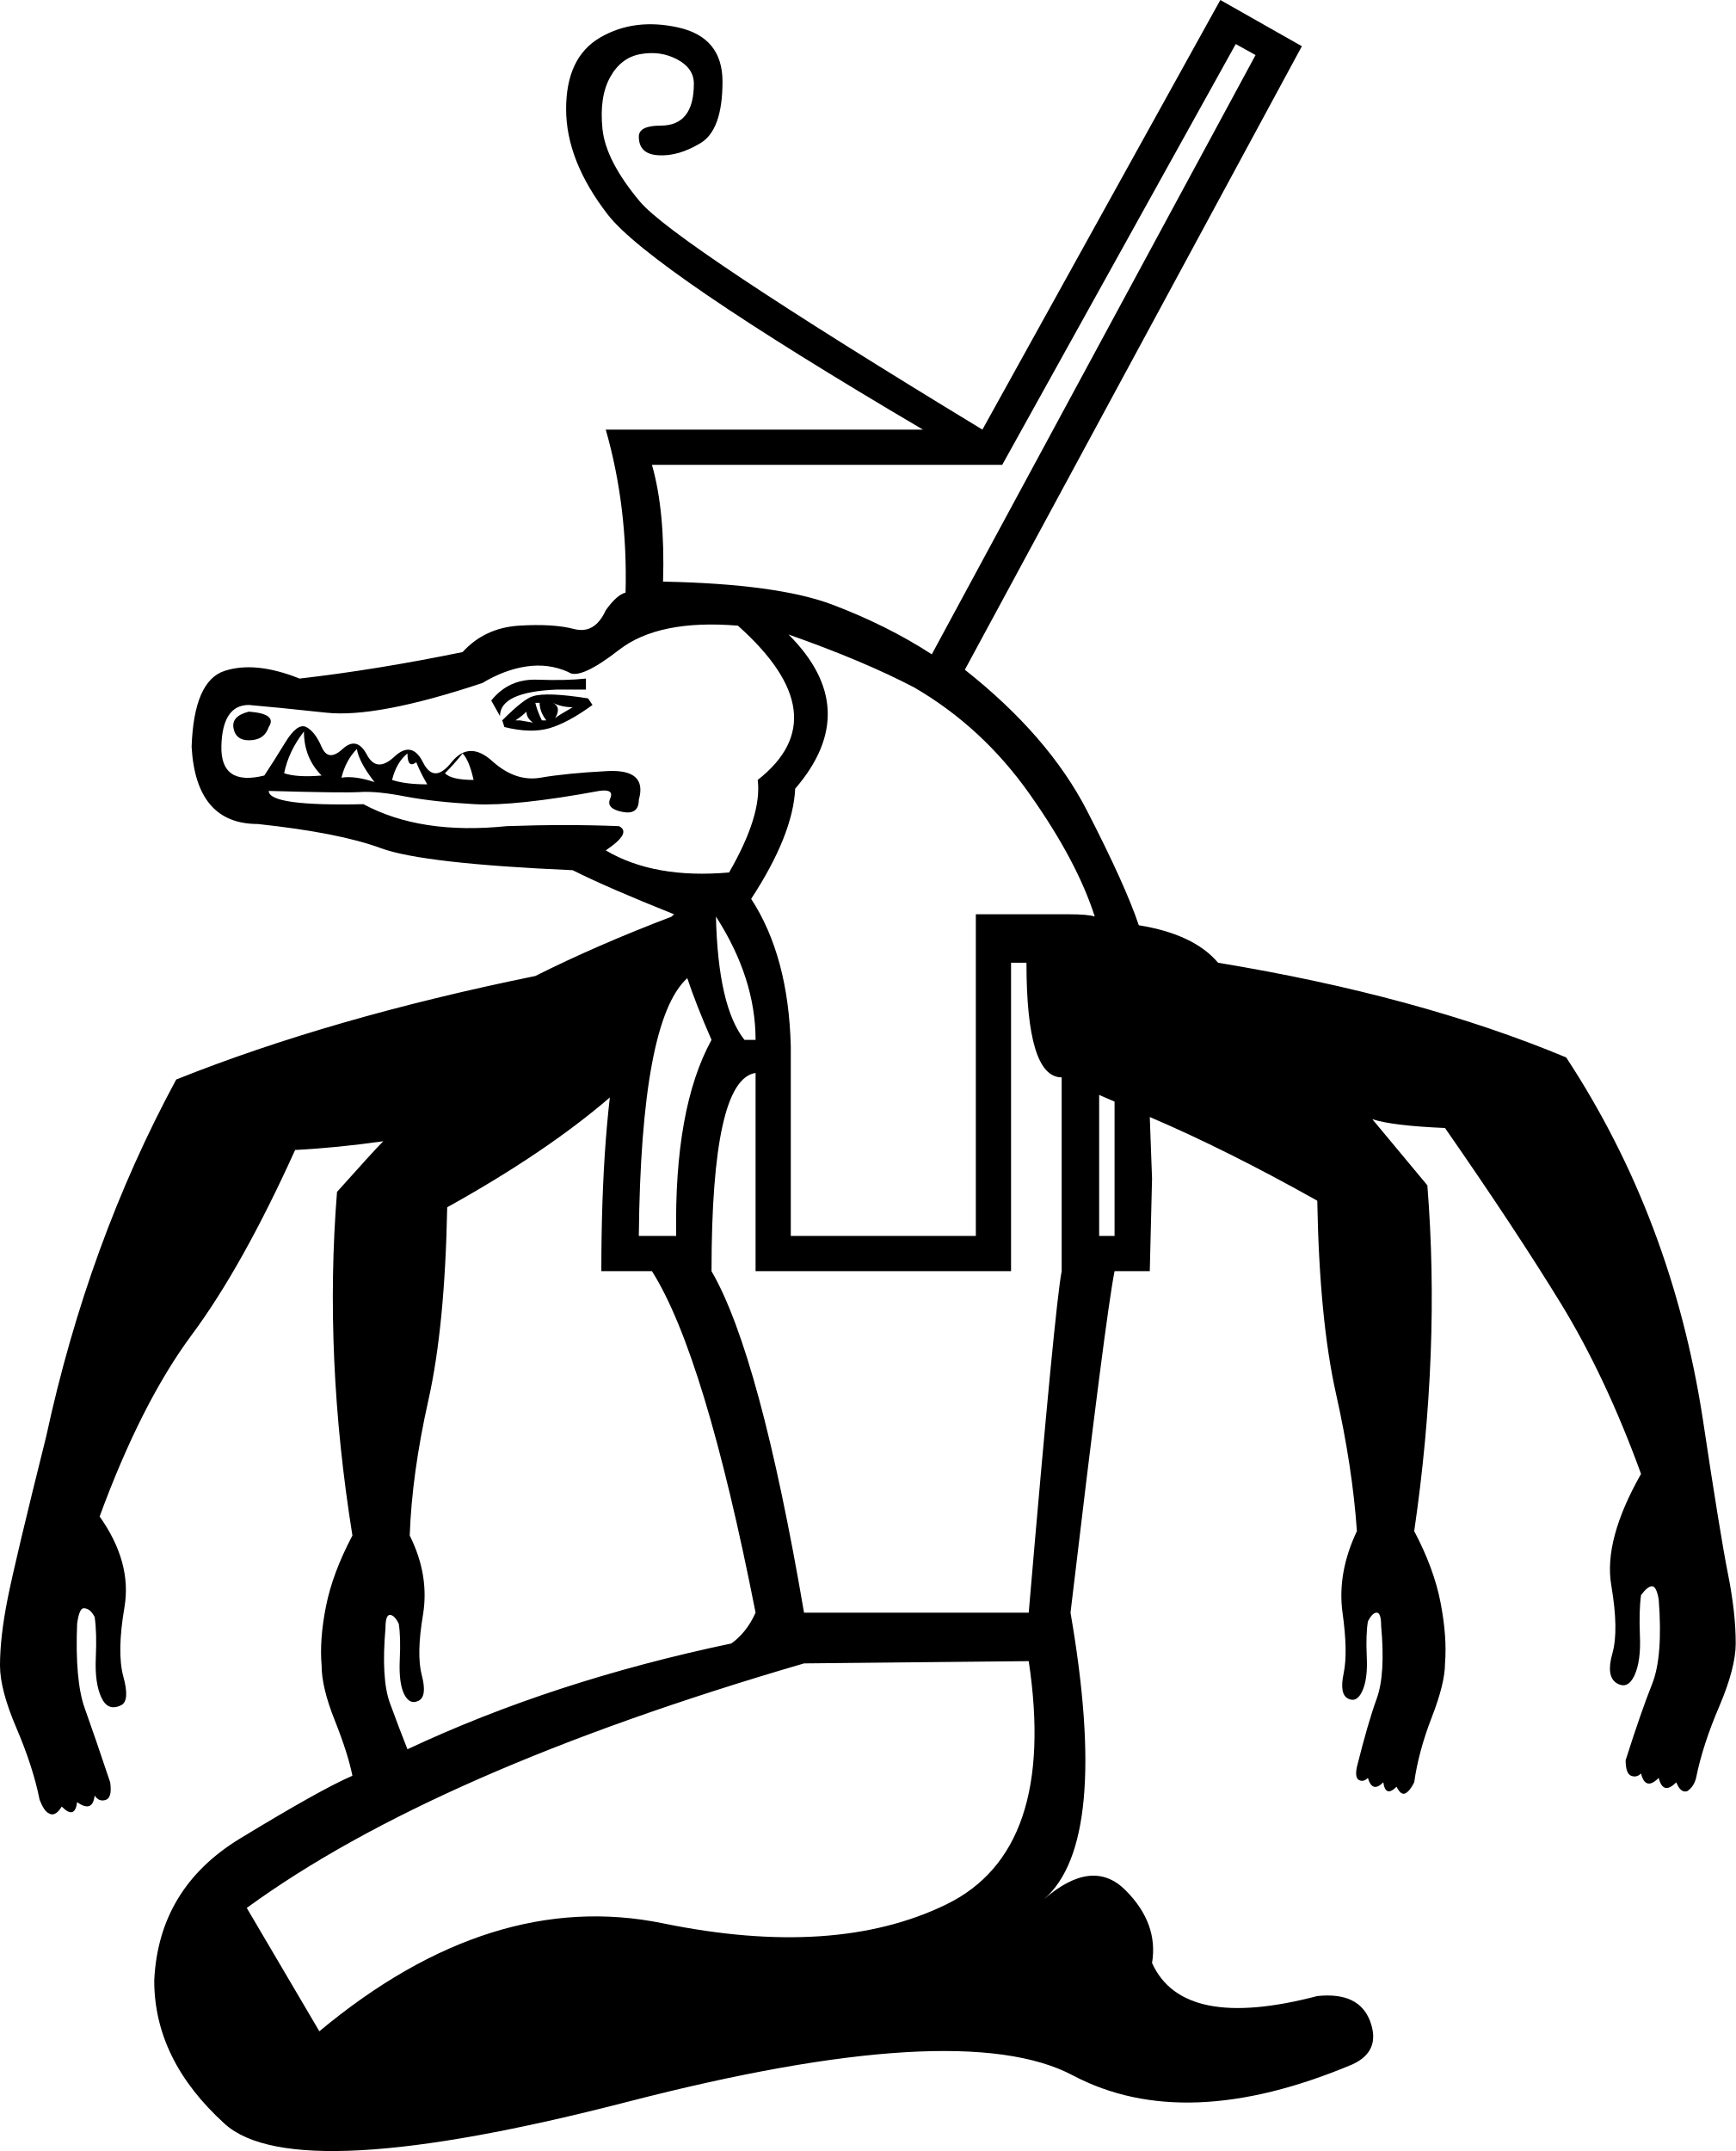
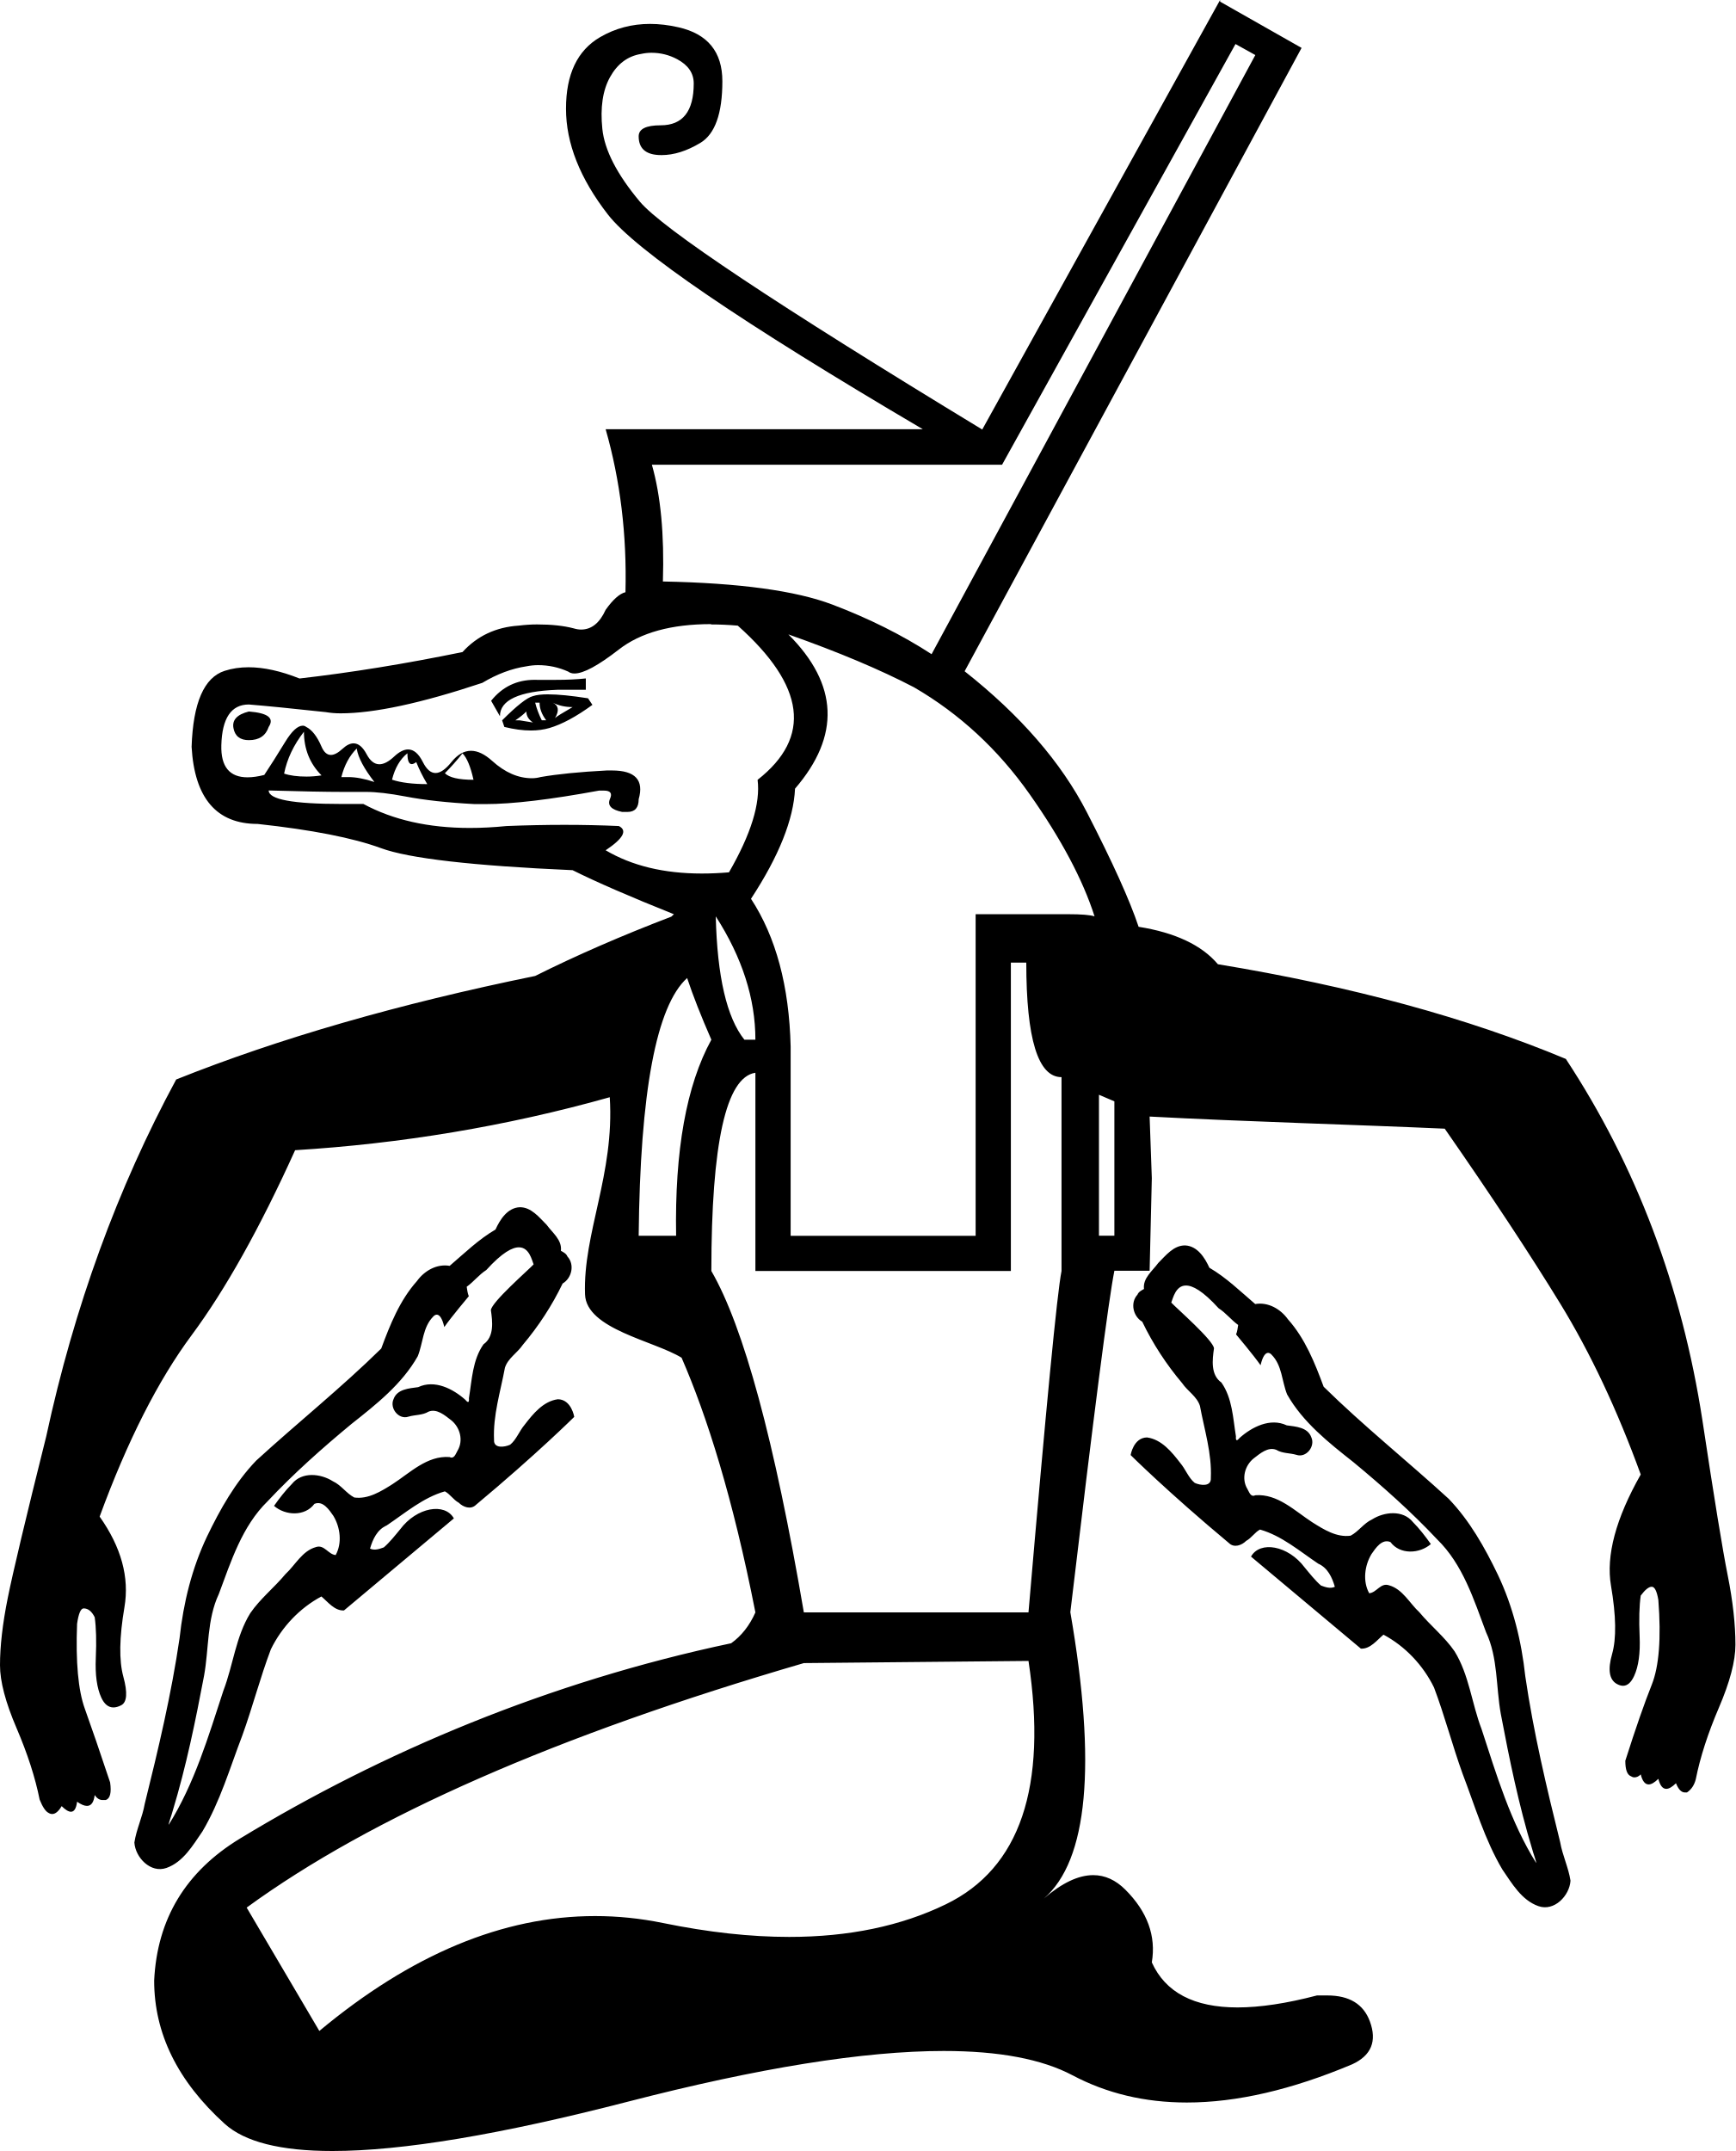
- <svg width="15.327" height="18.991">
-   <path style="fill:#000000; stroke:none" d=" M 2.179 16.845  L 2.82 17.934  Q 4.338 16.67 5.855 16.981  Q 7.372 17.292 8.354 16.815  Q 9.336 16.339 9.084 14.666  L 7.1 14.686  Q 3.832 15.639 2.179 16.845  Z  M 6.322 8.092  Q 6.341 8.889 6.574 9.181  L 6.672 9.181  Q 6.672 8.636 6.322 8.092  Z  M 5.641 10.912  L 5.971 10.912  Q 5.952 9.784 6.283 9.181  Q 6.147 8.87 6.069 8.636  Q 5.66 9.006 5.641 10.912  Z  M 2.198 6.283  Q 2.451 6.302 2.373 6.419  Q 2.334 6.536 2.198 6.536  Q 2.081 6.536 2.062 6.429  Q 2.042 6.322 2.198 6.283  Z  M 2.684 6.458  Q 2.548 6.633 2.509 6.827  Q 2.626 6.866 2.84 6.847  Q 2.684 6.691 2.684 6.458  Z  M 3.598 6.652  Q 3.501 6.73 3.462 6.886  Q 3.579 6.925 3.773 6.925  Q 3.715 6.827 3.676 6.73  Q 3.598 6.788 3.598 6.652  Z  M 3.151 6.613  Q 3.054 6.711 3.015 6.866  Q 3.132 6.847 3.307 6.905  Q 3.171 6.73 3.151 6.613  Z  M 4.085 6.652  Q 4.007 6.75 3.929 6.827  Q 3.987 6.886 4.182 6.886  Q 4.143 6.711 4.085 6.652  Z  M 4.435 6.36  Q 4.629 6.166 4.707 6.147  Q 4.824 6.108 5.193 6.166  L 5.232 6.224  Q 5.018 6.38 4.853 6.429  Q 4.688 6.477 4.454 6.419  L 4.435 6.36  Z  M 4.882 6.205  Q 4.96 6.244 4.902 6.341  Q 4.921 6.322 5.057 6.244  Q 4.96 6.244 4.882 6.205  Z  M 4.59 6.36  L 4.707 6.38  Q 4.649 6.341 4.649 6.283  Q 4.61 6.322 4.552 6.36  L 4.59 6.36  Z  M 5.174 5.991  L 5.174 6.088  Q 5.096 6.088 4.921 6.088  Q 4.415 6.108 4.415 6.322  L 4.338 6.185  Q 4.493 5.991 4.746 6.001  Q 4.999 6.01 5.174 5.991  Z  M 4.727 6.205  Q 4.746 6.283 4.785 6.36  L 4.824 6.36  Q 4.765 6.283 4.765 6.205  L 4.727 6.205  Z  M 6.516 5.524  Q 5.816 5.466 5.466 5.738  Q 5.116 6.01 5.018 5.933  Q 4.843 5.855 4.649 5.884  Q 4.454 5.913 4.26 6.03  Q 3.326 6.341 2.879 6.292  Q 2.431 6.244 2.198 6.224  Q 1.965 6.224 1.955 6.584  Q 1.945 6.944 2.334 6.847  Q 2.412 6.73 2.519 6.555  Q 2.626 6.38 2.704 6.419  Q 2.781 6.458 2.84 6.594  Q 2.898 6.73 3.025 6.613  Q 3.151 6.497 3.239 6.662  Q 3.326 6.827 3.482 6.681  Q 3.637 6.536 3.735 6.73  Q 3.832 6.925 3.987 6.73  Q 4.143 6.536 4.347 6.72  Q 4.552 6.905 4.775 6.866  Q 4.999 6.827 5.359 6.808  Q 5.719 6.788 5.641 7.061  Q 5.641 7.197 5.495 7.168  Q 5.349 7.139 5.388 7.051  Q 5.427 6.963 5.291 6.983  Q 4.552 7.119 4.192 7.1  Q 3.832 7.08 3.579 7.032  Q 3.326 6.983 3.18 6.993  Q 3.034 7.002 2.373 6.983  Q 2.373 7.119 3.209 7.1  Q 3.715 7.372 4.474 7.294  Q 4.999 7.275 5.466 7.294  Q 5.582 7.352 5.349 7.508  Q 5.777 7.761 6.438 7.703  Q 6.73 7.197 6.691 6.886  Q 7.411 6.322 6.516 5.524  Z  M 11.087 0.486  L 10.912 0.389  L 8.85 4.104  L 5.757 4.104  Q 5.874 4.513 5.855 5.135  Q 6.866 5.155 7.352 5.339  Q 7.839 5.524 8.228 5.777  L 11.087 0.486  Z  M 9.064 8.5  L 8.928 8.5  L 8.928 11.223  L 6.672 11.223  L 6.672 9.473  Q 6.283 9.531 6.283 11.223  Q 6.711 11.962 7.1 14.238  L 9.084 14.238  Q 9.317 11.515 9.375 11.223  L 9.375 11.223  L 9.375 9.512  Q 9.064 9.512 9.064 8.5  Z  M 9.706 9.667  L 9.706 10.912  L 9.842 10.912  L 9.842 9.726  L 9.706 9.667  Z  M 9.667 8.092  Q 9.512 7.605 9.093 7.012  Q 8.675 6.419 8.072 6.069  Q 7.625 5.835 6.963 5.602  Q 7.625 6.263 7.022 6.963  Q 7.002 7.372 6.633 7.936  Q 6.963 8.442 6.983 9.239  L 6.983 10.912  L 8.617 10.912  L 8.617 8.072  L 9.434 8.072  Q 9.609 8.072 9.667 8.092  Z  M 6.458 14.51  Q 6.594 14.413 6.672 14.238  Q 6.224 11.962 5.757 11.223  L 5.31 11.223  Q 5.31 8.636 5.952 8.072  Q 5.368 7.839 5.057 7.683  Q 3.735 7.625 3.365 7.489  Q 2.995 7.352 2.276 7.275  Q 1.731 7.275 1.692 6.594  Q 1.712 6.01 1.984 5.923  Q 2.256 5.835 2.645 5.991  Q 3.326 5.913 4.085 5.757  Q 4.279 5.544 4.581 5.524  Q 4.882 5.505 5.067 5.553  Q 5.252 5.602 5.349 5.388  Q 5.446 5.252 5.524 5.232  Q 5.544 4.474 5.349 3.793  L 8.15 3.793  Q 5.738 2.373 5.368 1.896  Q 4.999 1.42 4.999 0.963  Q 4.999 0.506 5.3 0.331  Q 5.602 0.156 5.991 0.243  Q 6.38 0.331 6.38 0.72  Q 6.38 1.148 6.185 1.264  Q 5.991 1.381 5.816 1.371  Q 5.641 1.362 5.641 1.206  Q 5.641 1.109 5.835 1.109  Q 6.127 1.109 6.127 0.739  Q 6.127 0.603 5.981 0.525  Q 5.835 0.447 5.66 0.477  Q 5.485 0.506 5.388 0.681  Q 5.291 0.856 5.32 1.138  Q 5.349 1.42 5.651 1.78  Q 5.952 2.14 8.675 3.793  L 10.776 0  L 11.496 0.408  L 8.52 5.913  Q 9.259 6.497 9.599 7.158  Q 9.939 7.819 10.056 8.169  Q 10.542 8.247 10.756 8.5  Q 12.526 8.792 13.83 9.336  Q 14.763 10.756 15.036 12.526  Q 15.191 13.557 15.259 13.898  Q 15.327 14.238 15.327 14.51  Q 15.327 14.724 15.182 15.065  Q 15.036 15.405 14.977 15.697  Q 14.958 15.775 14.899 15.814  Q 14.841 15.833 14.802 15.736  Q 14.686 15.853 14.647 15.697  Q 14.53 15.814 14.491 15.658  Q 14.452 15.697 14.403 15.678  Q 14.355 15.658 14.355 15.541  Q 14.491 15.113 14.588 14.87  Q 14.686 14.627 14.647 14.121  Q 14.627 14.005 14.588 14.005  Q 14.549 14.005 14.491 14.083  Q 14.472 14.219 14.481 14.442  Q 14.491 14.666 14.433 14.792  Q 14.374 14.919 14.277 14.861  Q 14.18 14.802 14.238 14.598  Q 14.296 14.394 14.228 13.995  Q 14.16 13.596 14.491 13.013  Q 14.18 12.157 13.781 11.505  Q 13.382 10.854 12.76 9.959  Q 12.293 9.939 12.118 9.881  L 12.604 10.465  Q 12.721 11.923 12.488 13.518  Q 12.663 13.849 12.721 14.151  Q 12.779 14.452 12.76 14.686  Q 12.76 14.861 12.643 15.162  Q 12.526 15.464 12.488 15.736  Q 12.449 15.814 12.41 15.833  Q 12.371 15.853 12.332 15.775  Q 12.235 15.872 12.215 15.736  Q 12.118 15.833 12.079 15.697  Q 12.04 15.736 12.001 15.716  Q 11.962 15.697 11.982 15.6  Q 12.079 15.211 12.157 14.997  Q 12.235 14.783 12.196 14.355  Q 12.196 14.238 12.157 14.238  Q 12.118 14.238 12.079 14.316  Q 12.06 14.433 12.069 14.627  Q 12.079 14.822 12.03 14.929  Q 11.982 15.036 11.904 14.997  Q 11.826 14.958 11.865 14.773  Q 11.904 14.588 11.855 14.238  Q 11.807 13.888 11.982 13.518  Q 11.943 12.954 11.797 12.303  Q 11.651 11.651 11.632 10.601  Q 10.834 10.153 10.153 9.862  L 10.173 10.406  L 10.153 11.223  L 9.842 11.223  Q 9.764 11.612 9.453 14.238  Q 9.803 16.261 9.22 16.767  Q 9.648 16.397 9.939 16.689  Q 10.231 16.981 10.173 17.331  Q 10.445 17.934 11.632 17.623  Q 12.001 17.584 12.099 17.846  Q 12.196 18.109 11.943 18.226  Q 10.465 18.848 9.473 18.323  Q 8.481 17.798 5.544 18.556  Q 2.606 19.315 1.984 18.751  Q 1.362 18.187 1.362 17.486  Q 1.4 16.67 2.12 16.232  Q 2.84 15.794 3.112 15.678  Q 3.073 15.483 2.957 15.191  Q 2.84 14.899 2.84 14.705  Q 2.82 14.472 2.879 14.18  Q 2.937 13.888 3.112 13.557  Q 2.859 11.982 2.976 10.523  Q 3.307 10.153 3.384 10.076  Q 2.976 10.134 2.606 10.153  Q 2.14 11.184 1.692 11.787  Q 1.245 12.39 0.875 13.402  L 0.875 13.402  L 0.875 13.382  Q 1.167 13.791 1.099 14.19  Q 1.031 14.588 1.089 14.802  Q 1.148 15.016 1.07 15.055  Q 0.953 15.113 0.895 14.987  Q 0.836 14.861 0.846 14.637  Q 0.856 14.413 0.836 14.277  Q 0.797 14.199 0.739 14.199  Q 0.7 14.199 0.681 14.335  Q 0.661 14.841 0.749 15.084  Q 0.836 15.327 0.973 15.736  Q 0.992 15.872 0.934 15.891  Q 0.875 15.911 0.836 15.853  Q 0.817 16.008 0.681 15.911  Q 0.661 16.067 0.545 15.95  Q 0.486 16.047 0.428 16.008  Q 0.389 15.989 0.35 15.891  Q 0.292 15.6 0.146 15.259  Q 0 14.919 0 14.705  Q 0 14.452 0.068 14.112  Q 0.136 13.771 0.408 12.682  L 0.408 12.682  Q 0.778 10.97 1.556 9.531  Q 2.918 8.986 4.727 8.617  Q 5.271 8.344 5.933 8.092  L 5.388 9.687  Q 4.824 10.173 3.949 10.659  Q 3.929 11.71 3.783 12.361  Q 3.637 13.013 3.618 13.557  Q 3.793 13.907 3.735 14.258  Q 3.676 14.608 3.725 14.792  Q 3.773 14.977 3.696 15.016  Q 3.618 15.055 3.569 14.958  Q 3.521 14.861 3.53 14.656  Q 3.54 14.452 3.521 14.335  Q 3.482 14.258 3.443 14.258  Q 3.404 14.258 3.404 14.374  Q 3.365 14.822 3.443 15.036  Q 3.521 15.25 3.598 15.444  Q 4.882 14.841 6.458 14.51  Z " />
+ <svg xmlns="http://www.w3.org/2000/svg" width="1447.379" height="1793.68" id="svg2" version="1.1">
+   <defs id="defs10" />
+   <path style="fill:#000000;stroke:none" d="M 1017.58,0 819.207,358.178 C 647.774,254.089 552.566,190.72 533.586,168.07 514.606,145.414 504.198,125.208 502.361,107.453 c -1.837,-17.754 0.305,-32.144 6.428,-43.17 6.123,-11.019 14.696,-17.446 25.717,-19.279 3.006,-0.664 5.942,-0.996 8.811,-0.996 7.651,0 14.817,1.794 21.496,5.381 9.184,4.915 13.775,11.65 13.775,20.205 0,23.261 -9.185,34.891 -27.553,34.891 -12.245,0 -18.367,3.055 -18.367,9.166 0,9.797 5.511,15.002 16.531,15.613 0.848,0.046 1.7,0.07 2.555,0.07 10.26,0 21.041,-3.392 32.344,-10.174 12.245,-7.346 18.369,-24.489 18.369,-51.43 0,-24.49 -12.246,-39.491 -36.736,-45.004 -8.164,-1.86 -16.021,-2.789 -23.572,-2.789 -15.102,0 -28.979,3.673 -41.633,11.02 -18.98,11.019 -28.471,30.919 -28.471,59.699 0,28.774 11.633,58.161 34.898,88.164 23.266,30.003 110.819,89.7 262.66,179.09 l -264.496,0 c 12.245,42.855 17.756,88.161 16.531,135.918 -4.898,1.196 -10.409,6.094 -16.531,14.695 -4.989,10.973 -11.808,16.459 -20.455,16.459 -1.965,0 -4.025,-0.332 -6.18,-0.996 -8.309,-2.192 -18.493,-3.287 -30.551,-3.287 -4.823,0 -9.946,0.332 -15.369,0.996 -18.98,1.262 -34.593,8.612 -46.838,22.049 -47.756,9.797 -93.064,17.142 -135.922,22.037 -15.674,-6.244 -29.843,-9.365 -42.508,-9.365 -7.124,0 -13.772,0.998 -19.943,2.99 -17.143,5.513 -26.326,26.634 -27.551,63.365 2.449,42.862 20.817,64.293 55.104,64.293 45.307,4.915 79.593,11.647 102.859,20.195 23.266,8.575 76.533,14.7 159.801,18.373 19.592,9.797 47.756,22.042 84.492,36.734 -0.717,0.664 -1.427,1.328 -2.131,1.992 -41.519,15.881 -79.38,32.373 -113.586,49.477 -113.881,23.267 -213.68,52.045 -299.396,86.332 C 97.962,990.78 61.838,1089.966 38.572,1197.728 21.429,1266.302 10.715,1311.303 6.43,1332.73 2.144,1354.065 0,1372.694 0,1388.615 c 0,13.47 4.591,30.918 13.775,52.346 9.184,21.428 15.614,41.327 19.287,59.699 2.449,6.111 4.899,9.784 7.348,11.02 1.05,0.664 2.099,0.996 3.148,0.996 2.624,0 5.247,-2.191 7.871,-6.574 3.149,3.122 5.736,4.682 7.76,4.682 2.699,0 4.398,-2.79 5.098,-8.369 3.297,2.325 6.05,3.488 8.26,3.488 3.536,0 5.682,-3.024 6.436,-9.068 1.837,2.79 4.017,4.186 6.543,4.186 l 2.641,0 c 3.674,-1.196 4.898,-6.094 3.674,-14.695 -8.572,-25.718 -15.613,-46.23 -21.123,-61.533 -5.51,-15.31 -7.654,-38.883 -6.43,-70.719 1.225,-8.575 3.063,-12.863 5.512,-12.863 3.674,0 6.735,2.458 9.184,7.373 1.225,8.568 1.53,19.893 0.918,33.975 -0.612,14.088 0.918,25.111 4.592,33.068 2.513,5.447 5.888,8.17 10.121,8.17 1.954,0 4.09,-0.597 6.41,-1.793 4.898,-2.458 5.51,-10.416 1.836,-23.873 -3.674,-13.47 -3.366,-32.758 0.92,-57.865 4.251,-24.895 -2.642,-50.096 -20.68,-75.602 23.149,-63.107 48.716,-113.522 76.701,-151.242 28.164,-37.96 56.939,-89.389 86.328,-154.289 87.473,-5.37 175.53,-19.739 262.42,-44.178 4.101,64.175 -22.437,113.569 -20.621,164.422 1.035,28.97 57.596,38.677 80.531,52.807 21.062,48.429 42.698,116.43 61.559,212.375 -4.898,11.019 -11.633,19.591 -20.205,25.715 -152.038,32.158 -290.338,90.461 -409.604,162.83 -45.307,27.552 -69.186,67.043 -71.635,118.473 0,44.084 19.593,83.88 58.777,119.389 16.711,15.144 46.675,22.717 89.889,22.717 58.115,0 140.197,-13.698 246.244,-41.09 109.261,-28.216 197.143,-42.322 263.646,-42.322 46.041,0 81.837,6.762 107.385,20.285 28.579,15.131 60.363,22.695 95.354,22.695 41.47,0 87.443,-10.628 137.918,-31.883 15.919,-7.346 20.818,-19.284 14.695,-35.816 -5.332,-14.393 -17.168,-21.59 -35.506,-21.59 l -8.578,0 c -25.428,6.669 -47.523,10.002 -66.281,10.002 -36.345,0 -60.171,-12.52 -71.479,-37.56 3.674,-22.039 -3.673,-42.242 -22.041,-60.607 -8.104,-8.103 -17.041,-12.154 -26.812,-12.154 -12.378,0 -26.094,6.499 -41.148,19.498 36.736,-31.836 44.082,-111.429 22.041,-238.779 19.592,-165.316 31.838,-260.219 36.736,-284.709 l 29.389,0 1.836,-77.144 -1.836,-51.43 c 77.725,4.16 174.862,6.892 246.125,10.102 39.185,56.332 71.329,105.006 96.432,146.021 25.103,41.022 47.451,88.472 67.043,142.354 -20.817,36.738 -29.083,67.657 -24.797,92.758 4.286,25.101 4.591,44.08 0.916,56.939 -3.674,12.859 -2.449,21.126 3.674,24.799 1.933,1.129 3.744,1.695 5.434,1.695 3.66,0 6.746,-2.723 9.26,-8.17 3.674,-7.964 5.204,-18.987 4.592,-33.068 -0.611,-14.081 -0.306,-25.406 0.916,-33.975 3.674,-4.915 6.737,-7.373 9.185,-7.373 2.449,0 4.285,3.673 5.51,11.02 2.449,31.842 0.613,55.415 -5.51,70.719 -6.123,15.31 -13.471,36.431 -22.043,63.365 0,7.353 1.53,11.641 4.592,12.863 1.02,0.664 2.008,0.996 2.961,0.996 1.905,0 3.672,-0.83 5.305,-2.49 1.399,5.579 3.599,8.369 6.598,8.369 2.249,0 4.949,-1.562 8.098,-4.684 1.399,5.579 3.599,8.369 6.598,8.369 2.249,0 4.949,-1.56 8.098,-4.682 2.041,5.114 4.506,7.672 7.396,7.672 l 1.787,0 c 3.674,-2.458 6.122,-6.131 7.346,-11.02 3.674,-18.372 10.103,-38.274 19.287,-59.701 9.184,-21.428 13.775,-38.875 13.775,-52.346 0,-17.143 -2.143,-36.43 -6.43,-57.857 -4.285,-21.434 -11.327,-64.602 -21.123,-129.502 -17.137,-111.422 -55.094,-211.827 -113.871,-301.217 -82.043,-34.287 -178.779,-60.613 -290.211,-78.979 -13.47,-15.921 -35.512,-26.329 -66.125,-31.225 -7.347,-22.045 -21.735,-53.885 -43.164,-95.518 C 885.026,635.678 851.046,596.492 804.514,559.754 L 1085.541,39.943 1017.58,1.375 l 0,-1.375 z m 12.857,36.715 0,0.02 16.531,9.166 -270.008,499.607 c -24.49,-15.921 -52.043,-29.698 -82.656,-41.328 -30.613,-11.63 -77.756,-18.06 -141.432,-19.289 1.225,-39.182 -1.836,-71.631 -9.184,-97.35 l 292.049,0 194.699,-350.826 z m -437.422,483.725 0,0.27 c 7.093,0 14.529,0.332 22.309,0.996 56.328,50.208 61.839,93.065 16.531,128.574 2.449,19.594 -5.511,45.311 -23.879,77.146 -7.806,0.664 -15.355,0.996 -22.645,0.996 -31.589,0 -58.327,-6.466 -80.215,-19.398 14.694,-9.797 18.367,-16.532 11.02,-20.205 -14.694,-0.664 -29.848,-0.996 -45.461,-0.996 -15.613,0 -31.684,0.332 -48.215,0.996 -10.613,1.063 -20.832,1.594 -30.658,1.594 -34.392,0 -63.97,-6.668 -88.732,-20.006 l -18.512,0 c -40.314,0 -60.471,-3.749 -60.471,-11.248 27.756,0.797 48.301,1.195 61.635,1.195 l 14.592,0 4.873,0 c 8.589,0 19.516,1.261 32.781,3.785 15.919,3.055 35.206,5.181 57.859,6.377 l 9.055,0 c 22.434,0 54.007,-3.749 94.723,-11.248 l 4.129,0 c 5.374,0 7.06,2.257 5.057,6.773 -2.449,5.513 0.918,9.186 10.102,11.02 l 4.434,0 c 6.229,0 9.342,-3.529 9.342,-10.59 4.572,-15.994 -2.856,-23.992 -22.285,-23.992 l -4.348,0 c -22.654,1.196 -41.021,3.023 -55.104,5.48 -2.449,0.664 -4.879,0.996 -7.291,0.996 -11.457,0 -22.498,-4.805 -33.119,-14.416 -6.264,-5.646 -12.164,-8.469 -17.701,-8.469 -5.829,0 -11.256,3.122 -16.279,9.365 -4.898,6.111 -9.337,9.166 -13.316,9.166 -3.98,0 -7.499,-3.055 -10.561,-9.166 -3.499,-6.994 -7.599,-10.492 -12.297,-10.492 -3.524,0 -7.384,1.96 -11.582,5.879 -4.592,4.317 -8.713,6.477 -12.363,6.477 -4.137,0 -7.67,-2.757 -10.598,-8.27 -3.23,-6.111 -6.881,-9.166 -10.953,-9.166 -2.874,0 -5.956,1.527 -9.25,4.582 -3.674,3.387 -6.892,5.082 -9.652,5.082 -3.221,0 -5.819,-2.292 -7.797,-6.875 -3.674,-8.575 -7.961,-14.085 -12.859,-16.529 -0.891,-0.664 -1.81,-0.996 -2.762,-0.996 -4.281,0 -9.177,4.506 -14.688,13.52 -6.735,11.019 -12.551,20.206 -17.449,27.559 -5.211,1.328 -9.853,1.992 -13.928,1.992 -15.075,0 -22.371,-8.916 -21.889,-26.75 0.612,-22.656 8.265,-33.984 22.959,-33.984 14.694,1.196 36.123,3.32 64.287,6.375 3.806,0.664 7.893,0.996 12.258,0.996 27.936,0 67.32,-8.472 118.154,-25.416 12.245,-7.346 24.491,-11.939 36.736,-13.779 3.34,-0.664 6.634,-0.996 9.883,-0.996 8.663,0 17.001,1.794 25.016,5.381 1.361,1.063 3.115,1.594 5.262,1.594 7.513,0 19.841,-6.668 36.984,-20.006 18.152,-14.115 43.779,-21.172 76.879,-21.172 z m 64.555,8.588 c 41.634,14.692 76.533,29.386 104.697,44.078 37.96,22.045 70.102,51.741 96.43,89.09 26.327,37.349 44.389,71.327 54.186,101.934 -3.674,-1.196 -11.02,-1.793 -22.041,-1.793 l -77.145,0 0,268.17 -154.291,0 0,-157.967 c -1.225,-50.201 -12.246,-91.219 -33.062,-123.055 23.266,-35.516 35.512,-66.13 36.736,-91.842 37.96,-44.084 36.124,-86.941 -5.51,-128.574 l 0,-0.041 z m -168.984,36.705 c -7.347,0.797 -15.783,1.195 -25.307,1.195 l -15.104,0 c -0.758,-0.027 -1.51,-0.039 -2.254,-0.039 -14.883,0 -26.989,5.827 -36.318,17.484 l 7.348,12.863 c 0,-13.47 15.918,-20.817 47.756,-22.039 l 23.879,0 0,-9.166 0,-0.299 z m -31.445,13.25 c -5.486,0 -9.7,0.5 -12.639,1.496 -4.898,1.196 -13.47,7.93 -25.715,20.205 l 1.838,5.479 c 8.015,1.993 15.391,2.99 22.131,2.99 5.617,0 10.79,-0.697 15.521,-2.092 10.409,-3.055 22.349,-9.485 35.818,-19.289 l -3.674,-5.48 c -13.959,-2.192 -25.052,-3.287 -33.281,-3.287 l 0,-0.021 z m -10.801,6.955 3.674,0 c 0,4.915 1.836,9.813 5.51,14.695 l -3.674,0 c -2.449,-4.915 -4.285,-9.813 -5.51,-14.695 z m 14.693,0 c 4.898,2.458 10.409,3.688 16.531,3.688 -8.572,4.915 -13.469,7.97 -14.693,9.166 3.673,-6.111 3.06,-10.396 -1.838,-12.854 z m -253.477,7.373 c -9.796,2.458 -14.082,7.051 -12.857,13.779 1.225,6.735 5.51,10.102 12.857,10.102 8.572,0 14.082,-3.671 16.531,-11.018 4.898,-7.346 -0.612,-11.634 -16.531,-12.863 z m 231.436,0 c 0,3.653 1.836,6.708 5.51,9.166 l -11.02,-1.793 -3.674,0 c 3.674,-2.458 6.735,-4.915 9.184,-7.373 z m -185.516,16.529 c 0,14.699 4.899,26.947 14.695,36.744 -4.49,0.664 -8.642,0.996 -12.451,0.996 -7.619,0 -13.877,-0.83 -18.775,-2.49 2.449,-12.241 7.96,-23.873 16.531,-34.893 l 0,-0.357 z m 44.082,14.277 0,0.408 c 1.225,7.346 6.124,16.533 14.695,27.559 -8.266,-2.723 -15.498,-4.086 -21.697,-4.086 l -5.855,0 c 2.449,-9.797 6.735,-17.757 12.857,-23.881 z m 42.246,4.016 0,0.078 c 0,5.978 1.201,8.967 3.602,8.967 1.029,0 2.277,-0.564 3.746,-1.693 2.449,6.111 5.51,12.236 9.184,18.373 -12.245,0 -22.042,-1.23 -29.389,-3.688 2.449,-9.797 6.735,-17.142 12.857,-22.037 z m 45.92,0.078 c 3.674,3.653 6.735,11 9.184,22.039 -12.245,0 -20.203,-1.827 -23.877,-5.48 4.898,-4.915 9.795,-10.423 14.693,-16.527 l 0,-0.031 z m 211.23,135.918 c 22.041,34.287 33.062,68.575 33.062,102.861 l -9.184,0 c -14.694,-18.366 -22.654,-52.653 -23.879,-102.861 z m 246.131,38.578 12.857,0 c 0,63.672 9.796,95.508 29.389,95.508 l 0,161.643 c -3.674,18.366 -12.858,113.265 -27.553,284.699 l -187.352,0 c -24.49,-143.271 -50.205,-238.171 -77.145,-284.699 0,-106.533 12.244,-161.635 36.734,-165.309 l 0,165.309 213.068,0 0,-257.15 z m -270.008,12.854 c 4.898,14.699 11.633,31.842 20.205,51.43 -20.817,37.96 -30.613,92.452 -29.389,163.477 l -31.227,0 c 1.225,-120.004 14.695,-191.639 40.41,-214.906 z m 343.479,97.35 12.857,5.48 0,112.047 -12.857,0 0,-117.527 z m -483.104,93.77 c -10.237,0.506 -16.384,10.224 -20.201,18.607 -14.119,8.224 -25.881,19.727 -38.223,30.281 -10.764,-1.876 -21.168,4.153 -27.303,12.719 -14.308,16.039 -22.406,36.339 -29.771,56.228 -33.307,32.736 -69.84,61.953 -104.27,93.436 -17.506,18.212 -30.102,40.599 -40.986,63.225 -12.664,26.605 -19.751,55.469 -22.91,84.686 -6.804,46.67 -17.751,92.704 -29.098,138.426 -1.897,10.985 -6.954,21.157 -8.619,32.15 0.79,12.543 13.599,25.89 26.795,21.186 14.036,-4.968 21.976,-18.848 29.969,-30.441 14.794,-24.932 22.92,-53.029 33.236,-79.945 8.587,-23.755 14.915,-48.329 23.84,-71.922 9.051,-18.555 24.02,-34.373 42.135,-44.051 5.491,4.611 11.028,12.078 18.842,11.652 l 91.65,-76.744 c -7.507,-13.392 -30.983,-9.348 -44.725,9.01 -4.076,4.933 -8.977,11.145 -13.688,15.146 -3.611,1.315 -7.8,2.82 -11.508,1.008 2.248,-7.758 5.962,-15.831 13.811,-19.254 15.519,-10.386 30.376,-23.275 48.586,-28.469 4.388,2.284 7.087,7.042 11.555,9.439 3.721,3.704 10.072,6.06 14.361,1.834 50.709,-42.28 82,-73.391 82,-73.391 0,0 -2.333,-14.544 -13.656,-14.693 -12.178,1.64 -20.718,12.175 -27.758,21.332 -4.412,5.189 -6.898,12.439 -12.039,16.57 -4.564,2.113 -13.932,3.458 -13.439,-4.09 -0.939,-20.435 5.369,-40.124 9.078,-60.084 2.476,-7.902 10.31,-12.308 14.84,-18.994 13.167,-15.6 24.455,-32.861 33.283,-51.23 7.696,-4.504 10.211,-15.834 3.973,-22.59 -0.879,-2.446 -3.88,-3.821 -5.416,-4.703 1.098,-9.084 -7.117,-15.075 -11.863,-21.643 -6.209,-6.169 -12.832,-14.82 -22.48,-14.691 z m 554.994,31.852 c -9.649,-0.128 -16.271,8.522 -22.48,14.691 -4.746,6.567 -12.961,12.559 -11.863,21.643 -1.536,0.882 -4.537,2.257 -5.416,4.703 -6.238,6.756 -3.723,18.086 3.973,22.59 8.828,18.37 20.117,35.63 33.283,51.23 4.53,6.686 12.363,11.092 14.84,18.994 3.709,19.96 10.017,39.649 9.078,60.084 0.492,7.548 -8.875,6.203 -13.439,4.09 -5.141,-4.131 -7.627,-11.382 -12.039,-16.57 -7.04,-9.157 -15.58,-19.692 -27.758,-21.332 -11.323,0.15 -13.656,14.693 -13.656,14.693 0,0 31.291,31.111 82,73.391 4.29,4.226 10.64,1.87 14.361,-1.834 4.467,-2.398 7.167,-7.156 11.555,-9.44 18.21,5.194 33.067,18.083 48.586,28.469 7.849,3.423 11.563,11.496 13.81,19.254 -3.708,1.812 -7.896,0.307 -11.508,-1.008 -4.711,-4.002 -9.612,-10.213 -13.688,-15.146 -13.742,-18.357 -37.217,-22.401 -44.725,-9.01 l 91.65,76.744 c 7.814,0.425 13.35,-7.041 18.842,-11.652 18.115,9.678 33.084,25.496 42.135,44.051 8.925,23.593 15.253,48.167 23.84,71.922 10.316,26.916 18.442,55.013 33.236,79.945 7.993,11.593 15.932,25.473 29.969,30.441 13.196,4.705 26.005,-8.643 26.795,-21.186 -1.665,-10.993 -6.723,-21.165 -8.619,-32.15 -11.347,-45.722 -22.294,-91.755 -29.098,-138.426 -3.159,-29.216 -10.246,-58.083 -22.91,-84.688 -10.884,-22.626 -23.481,-45.011 -40.986,-63.223 -34.429,-31.483 -70.962,-60.7 -104.269,-93.436 -7.365,-19.889 -15.464,-40.19 -29.771,-56.228 -6.135,-8.566 -16.539,-14.595 -27.303,-12.719 -12.342,-10.554 -24.104,-22.057 -38.223,-30.281 -3.817,-8.383 -9.964,-18.101 -20.201,-18.608 z m -555.383,1.588 c 8.332,0.238 10.507,10.521 11.98,14.229 -4.555,4.868 -35.196,31.547 -35.633,38.199 1.371,9.434 2.916,22.099 -6.18,28.455 -9.17,13.05 -9.635,29.715 -12.131,44.91 0.305,3.791 -0.728,4.127 -2.961,1.379 -10.343,-9.245 -25.678,-17.046 -39.379,-10.574 -7.449,1.054 -17.512,1.52 -20.52,9.965 -3.52,7.549 4.314,17.475 12.482,14.625 5.575,-1.662 11.581,-1.043 16.74,-4.182 6.928,-2.734 13.554,3.134 18.754,7.094 7.546,5.971 10.463,17.074 5.346,25.533 -1.573,2.689 -2.753,7.122 -6.596,5.262 -18.684,-1.428 -33.05,13.173 -47.541,22.533 -9.462,5.985 -20.368,12.825 -31.955,11.185 -6.672,-3.5 -10.917,-10.355 -17.885,-13.56 -10.174,-6.451 -25.734,-8.116 -34.062,2.184 -5.574,5.62 -10.405,11.919 -14.98,18.363 9.406,8.186 25.783,8.993 33.672,-1.664 7.052,-3.043 12.392,5.024 15.834,10.006 5.804,9.602 7.419,22.774 1.896,32.678 -6.205,-0.531 -9.515,-9.015 -16.465,-6.656 -11.433,3.148 -17.198,15.005 -25.402,22.539 -9.336,11.239 -21.03,20.459 -29.311,32.516 -12.185,19.684 -14.276,43.39 -22.471,64.701 -12.528,38.267 -24.112,77.477 -45.607,111.828 -0.218,-1.089 2.439,-8.049 3.338,-11.578 11.221,-36.943 18.99,-74.829 26.166,-112.725 4.114,-22.682 2.291,-46.795 12.293,-68.106 10.232,-27.257 19.344,-56.557 40.764,-77.436 21.718,-23.124 45.525,-44.263 69.938,-64.459 20.623,-16.276 42.082,-33.205 55.227,-56.418 4.46,-11 4.089,-24.282 12.986,-33.166 0,0 5.509,-6.864 9.164,8.807 5.844,-8.393 20.43,-25.701 20.43,-25.701 -1.046,-2.38 -1.39,-5.564 -1.756,-7.873 5.753,-4.126 10.234,-10.053 16.326,-13.949 13.215,-14.566 21.797,-19.106 27.498,-18.943 z m 555.771,31.852 c 5.701,-0.163 14.283,4.378 27.498,18.943 6.092,3.896 10.573,9.823 16.326,13.949 -0.365,2.309 -0.71,5.494 -1.756,7.873 0,0 14.586,17.308 20.43,25.701 3.656,-15.671 9.164,-8.807 9.164,-8.807 8.897,8.884 8.527,22.166 12.986,33.166 13.145,23.213 34.603,40.142 55.227,56.418 24.413,20.196 48.22,41.335 69.938,64.459 21.42,20.879 30.532,50.178 40.764,77.436 10.002,21.31 8.179,45.424 12.293,68.105 7.176,37.896 14.945,75.782 26.166,112.725 0.899,3.529 3.556,10.489 3.338,11.578 -21.495,-34.352 -33.08,-73.561 -45.607,-111.828 -8.194,-21.311 -10.285,-45.017 -22.471,-64.701 -8.281,-12.057 -19.974,-21.276 -29.311,-32.516 -8.204,-7.534 -13.97,-19.391 -25.402,-22.539 -6.95,-2.359 -10.26,6.125 -16.465,6.656 -5.522,-9.904 -3.907,-23.075 1.897,-32.678 3.442,-4.981 8.782,-13.049 15.834,-10.006 7.889,10.657 24.265,9.85 33.672,1.664 -4.576,-6.444 -9.406,-12.743 -14.98,-18.363 -8.328,-10.3 -23.888,-8.634 -34.062,-2.184 -6.968,3.206 -11.213,10.061 -17.885,13.561 -11.587,1.64 -22.493,-5.2 -31.955,-11.186 -14.491,-9.36 -28.857,-23.962 -47.541,-22.533 -3.843,1.86 -5.023,-2.573 -6.596,-5.262 -5.118,-8.459 -2.2,-19.562 5.346,-25.533 5.2,-3.96 11.826,-9.827 18.754,-7.094 5.16,3.139 11.165,2.52 16.74,4.182 8.169,2.85 16.002,-7.076 12.482,-14.625 -3.008,-8.445 -13.071,-8.911 -20.52,-9.965 -13.701,-6.472 -29.036,1.329 -39.379,10.574 -2.233,2.748 -3.266,2.412 -2.961,-1.379 -2.496,-15.195 -2.961,-31.86 -12.131,-44.91 -9.096,-6.356 -7.551,-19.021 -6.18,-28.455 -0.437,-6.652 -31.078,-33.331 -35.633,-38.199 1.473,-3.707 3.648,-13.991 11.98,-14.229 z m -131.057,312.998 c 15.919,105.311 -7.04,172.963 -68.879,202.959 -37.408,18.153 -80.979,27.23 -130.711,27.23 -32.478,0 -67.583,-3.873 -105.316,-11.617 -18.867,-3.853 -37.733,-5.779 -56.6,-5.779 -76.646,0 -153.293,31.936 -229.939,95.807 L 205.721,1590.709 c 104.085,-75.92 258.987,-143.884 464.707,-203.889 l 187.352,-1.793 0,-0.059 z" id="path4" />
</svg>
